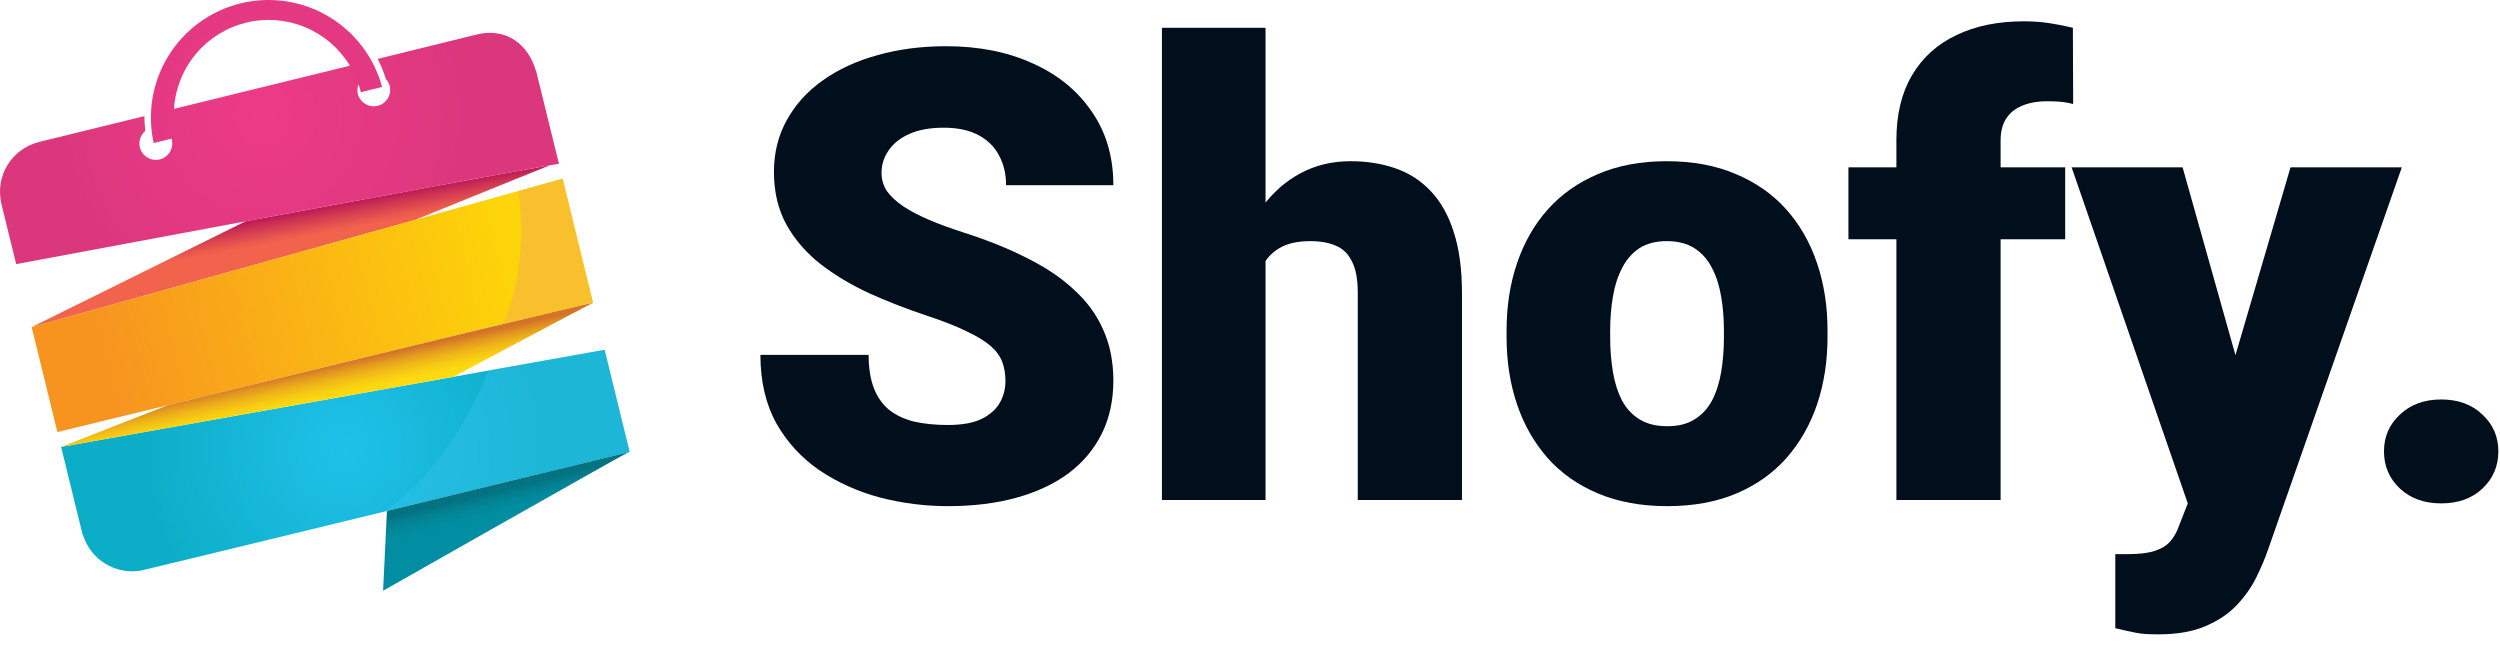
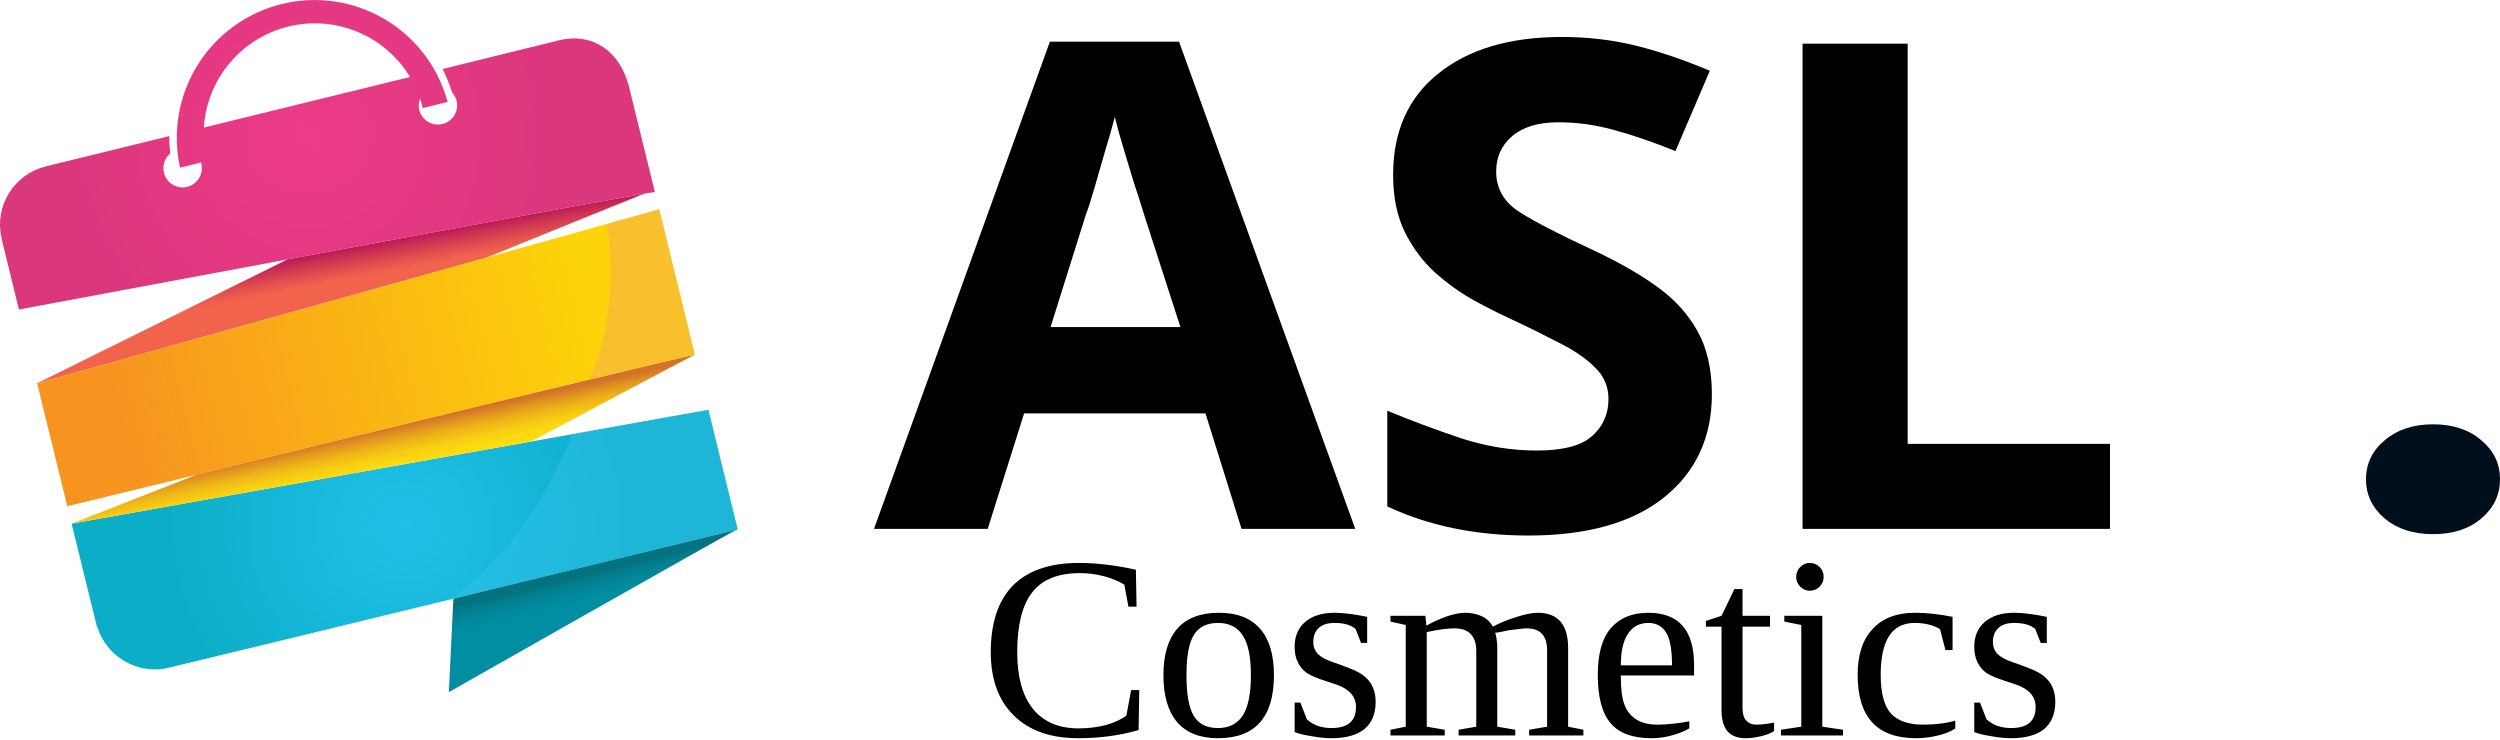
- <svg xmlns="http://www.w3.org/2000/svg" width="135" height="35" viewBox="0 0 135 35" fill="none">
-   <path d="M54.294 20.575C54.294 20.199 54.239 19.861 54.128 19.562C54.017 19.253 53.812 18.965 53.514 18.699C53.215 18.434 52.783 18.168 52.219 17.902C51.665 17.626 50.935 17.338 50.027 17.039C48.965 16.685 47.941 16.287 46.956 15.844C45.971 15.39 45.091 14.864 44.316 14.267C43.542 13.658 42.927 12.95 42.474 12.142C42.02 11.323 41.793 10.371 41.793 9.286C41.793 8.246 42.025 7.311 42.49 6.48C42.955 5.639 43.602 4.925 44.433 4.339C45.274 3.741 46.259 3.287 47.388 2.978C48.517 2.657 49.751 2.496 51.09 2.496C52.861 2.496 54.421 2.806 55.772 3.426C57.133 4.035 58.195 4.903 58.959 6.032C59.734 7.15 60.121 8.473 60.121 10H54.327C54.327 9.391 54.2 8.854 53.945 8.39C53.702 7.925 53.331 7.56 52.833 7.294C52.335 7.028 51.71 6.896 50.957 6.896C50.227 6.896 49.612 7.006 49.114 7.228C48.616 7.449 48.24 7.748 47.985 8.124C47.731 8.489 47.603 8.893 47.603 9.336C47.603 9.701 47.703 10.033 47.902 10.332C48.113 10.62 48.406 10.891 48.782 11.146C49.17 11.4 49.634 11.644 50.177 11.876C50.73 12.108 51.35 12.335 52.036 12.557C53.32 12.966 54.46 13.425 55.456 13.935C56.463 14.433 57.31 15.003 57.996 15.645C58.693 16.275 59.219 16.995 59.573 17.803C59.938 18.611 60.121 19.524 60.121 20.542C60.121 21.627 59.911 22.59 59.49 23.431C59.07 24.272 58.467 24.986 57.681 25.572C56.895 26.148 55.954 26.585 54.858 26.884C53.763 27.183 52.54 27.332 51.19 27.332C49.95 27.332 48.727 27.177 47.52 26.867C46.325 26.546 45.241 26.059 44.267 25.406C43.293 24.742 42.512 23.895 41.926 22.866C41.35 21.826 41.062 20.592 41.062 19.164H46.906C46.906 19.872 47 20.47 47.188 20.957C47.377 21.444 47.653 21.837 48.019 22.136C48.384 22.424 48.832 22.634 49.363 22.767C49.895 22.888 50.503 22.949 51.19 22.949C51.931 22.949 52.529 22.844 52.982 22.634C53.436 22.412 53.768 22.125 53.978 21.77C54.189 21.405 54.294 21.007 54.294 20.575Z" fill="#010F1C" />
-   <path d="M68.339 1.5V27H62.744V1.5H68.339ZM67.675 17.404L66.363 17.438C66.363 16.176 66.518 15.014 66.828 13.951C67.138 12.889 67.581 11.964 68.156 11.179C68.732 10.393 69.424 9.784 70.231 9.353C71.039 8.921 71.936 8.705 72.921 8.705C73.806 8.705 74.614 8.832 75.345 9.087C76.086 9.341 76.723 9.751 77.254 10.315C77.796 10.88 78.211 11.616 78.499 12.523C78.798 13.431 78.947 14.538 78.947 15.844V27H73.319V15.81C73.319 15.08 73.214 14.516 73.004 14.117C72.805 13.708 72.517 13.425 72.141 13.271C71.764 13.104 71.305 13.021 70.763 13.021C70.11 13.021 69.579 13.132 69.169 13.354C68.759 13.575 68.444 13.885 68.223 14.283C68.012 14.671 67.868 15.13 67.791 15.661C67.713 16.192 67.675 16.773 67.675 17.404Z" fill="#010F1C" />
-   <path d="M81.355 18.201V17.852C81.355 16.535 81.543 15.324 81.919 14.217C82.295 13.099 82.849 12.13 83.579 11.312C84.31 10.492 85.212 9.856 86.285 9.402C87.359 8.938 88.598 8.705 90.004 8.705C91.421 8.705 92.666 8.938 93.739 9.402C94.824 9.856 95.731 10.492 96.462 11.312C97.192 12.13 97.746 13.099 98.122 14.217C98.498 15.324 98.686 16.535 98.686 17.852V18.201C98.686 19.507 98.498 20.719 98.122 21.837C97.746 22.944 97.192 23.912 96.462 24.742C95.731 25.561 94.829 26.198 93.756 26.651C92.682 27.105 91.443 27.332 90.037 27.332C88.632 27.332 87.386 27.105 86.302 26.651C85.217 26.198 84.31 25.561 83.579 24.742C82.849 23.912 82.295 22.944 81.919 21.837C81.543 20.719 81.355 19.507 81.355 18.201ZM86.949 17.852V18.201C86.949 18.876 86.999 19.507 87.099 20.094C87.198 20.68 87.364 21.195 87.597 21.638C87.829 22.069 88.144 22.407 88.543 22.65C88.941 22.894 89.439 23.016 90.037 23.016C90.624 23.016 91.111 22.894 91.498 22.65C91.897 22.407 92.212 22.069 92.444 21.638C92.677 21.195 92.843 20.68 92.942 20.094C93.042 19.507 93.092 18.876 93.092 18.201V17.852C93.092 17.2 93.042 16.585 92.942 16.01C92.843 15.423 92.677 14.909 92.444 14.466C92.212 14.012 91.897 13.658 91.498 13.403C91.1 13.149 90.602 13.021 90.004 13.021C89.417 13.021 88.925 13.149 88.526 13.403C88.139 13.658 87.829 14.012 87.597 14.466C87.364 14.909 87.198 15.423 87.099 16.01C86.999 16.585 86.949 17.2 86.949 17.852Z" fill="#010F1C" />
-   <path d="M108.033 27H102.405V7.576C102.405 6.182 102.688 5.008 103.252 4.057C103.816 3.105 104.613 2.385 105.643 1.898C106.672 1.4 107.889 1.151 109.295 1.151C109.782 1.151 110.241 1.185 110.673 1.251C111.104 1.317 111.525 1.4 111.935 1.5L111.951 5.617C111.752 5.562 111.547 5.523 111.337 5.501C111.127 5.479 110.867 5.468 110.557 5.468C110.014 5.468 109.555 5.551 109.179 5.717C108.802 5.872 108.515 6.11 108.315 6.431C108.127 6.741 108.033 7.122 108.033 7.576V27ZM111.52 9.037V12.922H99.815V9.037H111.52Z" fill="#010F1C" />
-   <path d="M119.04 24.892L123.688 9.037H129.698L122.477 29.673C122.322 30.127 122.117 30.614 121.862 31.134C121.608 31.665 121.259 32.169 120.816 32.645C120.374 33.12 119.804 33.508 119.106 33.807C118.42 34.105 117.568 34.255 116.55 34.255C116.007 34.255 115.609 34.227 115.354 34.172C115.111 34.128 114.735 34.045 114.226 33.923V29.922C114.369 29.922 114.491 29.922 114.591 29.922C114.701 29.922 114.823 29.922 114.956 29.922C115.554 29.922 116.03 29.861 116.384 29.739C116.749 29.617 117.026 29.44 117.214 29.208C117.413 28.976 117.568 28.693 117.679 28.361L119.04 24.892ZM117.861 9.037L121.397 21.605L122.012 27.531H118.26L111.868 9.037H117.861Z" fill="#010F1C" />
-   <path d="M128.735 24.377C128.735 23.58 129.023 22.916 129.599 22.385C130.174 21.842 130.916 21.571 131.823 21.571C132.742 21.571 133.483 21.842 134.048 22.385C134.623 22.916 134.911 23.58 134.911 24.377C134.911 25.174 134.623 25.843 134.048 26.386C133.483 26.917 132.742 27.183 131.823 27.183C130.916 27.183 130.174 26.917 129.599 26.386C129.023 25.843 128.735 25.174 128.735 24.377Z" fill="#010F1C" />
-   <path d="M13.266 11.947L1.709 17.663L22.418 11.874C26.565 10.184 29.703 8.923 29.703 8.922C27.753 9.259 20.168 10.665 13.266 11.947Z" fill="url(#paint0_linear_2078_842)" />
-   <path d="M3.299 24.133C3.299 24.133 3.946 26.767 4.464 28.883C4.469 28.882 4.474 28.882 4.479 28.883C4.677 29.53 5.105 30.083 5.681 30.438C6.258 30.794 6.944 30.927 7.612 30.812C7.619 30.825 34 24.407 34 24.407L32.648 18.889L3.299 24.133Z" fill="url(#paint1_radial_2078_842)" />
-   <path d="M20.979 27.568L20.893 27.619L20.687 31.899C20.687 31.899 32.972 24.926 33.935 24.418C33.236 24.589 27.134 26.073 20.979 27.568Z" fill="url(#paint2_linear_2078_842)" />
-   <path d="M1.709 17.663L3.099 23.33C3.099 23.33 32.007 16.284 32.022 16.346C32.037 16.409 30.379 9.645 30.379 9.645L1.709 17.663Z" fill="url(#paint3_linear_2078_842)" />
-   <path d="M3.297 24.134L24.486 20.346C28.75 18.075 32.017 16.341 32.022 16.351C32.011 16.303 17.534 19.818 9.069 21.876L3.297 24.134Z" fill="url(#paint4_linear_2078_842)" />
-   <path opacity="0.4" d="M20.812 27.61C27.59 25.959 33.998 24.403 33.998 24.403L32.648 18.889L26.369 20.011C25.091 23.272 23.145 25.914 20.812 27.61Z" fill="#37C4EE" />
-   <path d="M27.182 17.492C30.067 16.799 32.019 16.337 32.022 16.355C32.039 16.423 30.379 9.654 30.379 9.654L27.971 10.326C28.316 12.292 28.183 15.11 27.182 17.492Z" fill="#F9C02E" />
-   <path d="M28.934 3.812C28.538 2.435 27.376 1.467 25.75 1.861L20.397 3.18C20.575 3.53 20.723 3.895 20.838 4.271C20.937 4.375 21.008 4.502 21.044 4.64C21.072 4.753 21.077 4.87 21.06 4.985C21.042 5.1 21.003 5.211 20.942 5.31C20.882 5.41 20.803 5.497 20.71 5.566C20.616 5.635 20.51 5.685 20.397 5.713C20.284 5.741 20.166 5.747 20.051 5.729C19.936 5.712 19.826 5.672 19.726 5.612C19.626 5.552 19.54 5.473 19.471 5.379C19.401 5.285 19.352 5.179 19.323 5.066C19.282 4.895 19.295 4.716 19.361 4.553C19.409 4.692 19.452 4.834 19.488 4.98L20.633 4.696C20.2 3.094 19.158 1.725 17.729 0.882C16.3 0.038 14.598 -0.212 12.986 0.183C11.374 0.579 9.982 1.59 9.106 2.999C8.23 4.408 7.94 6.105 8.299 7.725L9.272 7.486C9.272 7.499 9.272 7.513 9.282 7.527H9.274C9.313 7.68 9.311 7.842 9.267 7.994C9.223 8.146 9.139 8.284 9.023 8.393C8.908 8.501 8.766 8.577 8.611 8.612C8.457 8.647 8.295 8.64 8.145 8.592C7.994 8.543 7.858 8.455 7.753 8.337C7.648 8.219 7.576 8.074 7.546 7.918C7.515 7.763 7.527 7.602 7.58 7.452C7.633 7.303 7.725 7.17 7.846 7.069C7.815 6.803 7.799 6.537 7.798 6.27L2.105 7.666C2.105 7.666 2.105 7.666 2.105 7.673H2.098C1.398 7.845 0.793 8.285 0.413 8.898C0.033 9.511 -0.091 10.248 0.067 10.952H0.061L0.873 14.262C0.873 14.262 30.165 8.782 30.184 8.848L28.946 3.807L28.934 3.812ZM13.289 1.223C14.349 0.963 15.465 1.049 16.474 1.467C17.482 1.885 18.331 2.614 18.896 3.548L9.395 5.879C9.463 4.79 9.878 3.751 10.579 2.913C11.279 2.075 12.229 1.483 13.289 1.223Z" fill="url(#paint5_radial_2078_842)" />
-   <defs>
+ <svg xmlns="http://www.w3.org/2000/svg" width="115.223" height="34.081" viewBox="0 0 115.223 34.081" fill="none" version="1.1" id="svg33">
+   <path d="m 109.047,22.088 c 0,-0.719 0.288,-1.318 0.864,-1.798 0.575,-0.489 1.317,-0.734 2.224,-0.734 0.919,0 1.66,0.245 2.225,0.734 0.575,0.479 0.863,1.078 0.863,1.798 0,0.719 -0.288,1.323 -0.863,1.812 -0.565,0.479 -1.306,0.719 -2.225,0.719 -0.907,0 -1.649,-0.24 -2.224,-0.719 -0.576,-0.489 -0.864,-1.093 -0.864,-1.812 z" fill="#010f1c" id="path6" style="stroke-width:0.95" />
+   <path d="M 13.266,11.947 1.709,17.663 22.418,11.874 C 26.565,10.184 29.703,8.923 29.703,8.922 27.753,9.259 20.168,10.665 13.266,11.947 Z" fill="url(#paint0_linear_2078_842)" id="path7" style="fill:url(#paint0_linear_2078_842)" />
+   <path d="m 3.299,24.133 c 0,0 0.647,2.634 1.166,4.75 0.005,-8e-4 0.01,-8e-4 0.014,0 0.199,0.647 0.626,1.2 1.203,1.556 0.577,0.355 1.263,0.488 1.931,0.374 C 7.619,30.825 34,24.407 34,24.407 l -1.351,-5.518 z" fill="url(#paint1_radial_2078_842)" id="path8" style="fill:url(#paint1_radial_2078_842)" />
+   <path d="m 20.979,27.568 -0.086,0.051 -0.205,4.279 c 0,0 12.285,-6.973 13.248,-7.481 -0.699,0.171 -6.802,1.655 -12.956,3.15 z" fill="url(#paint2_linear_2078_842)" id="path9" style="fill:url(#paint2_linear_2078_842)" />
+   <path d="m 1.709,17.663 1.391,5.667 c 0,0 28.907,-7.046 28.923,-6.983 0.015,0.063 -1.643,-6.701 -1.643,-6.701 z" fill="url(#paint3_linear_2078_842)" id="path10" style="fill:url(#paint3_linear_2078_842)" />
+   <path d="M 3.297,24.134 24.486,20.346 c 4.264,-2.272 7.531,-4.005 7.536,-3.996 -0.011,-0.047 -14.489,3.467 -22.953,5.525 z" fill="url(#paint4_linear_2078_842)" id="path11" style="fill:url(#paint4_linear_2078_842)" />
+   <path opacity="0.4" d="M 20.812,27.61 C 27.59,25.959 33.998,24.403 33.998,24.403 l -1.349,-5.514 -6.28,1.121 c -1.278,3.262 -3.224,5.903 -5.557,7.6 z" fill="#37c4ee" id="path12" />
+   <path d="m 27.182,17.492 c 2.885,-0.693 4.837,-1.155 4.84,-1.138 0.017,0.069 -1.643,-6.701 -1.643,-6.701 L 27.971,10.326 c 0.345,1.966 0.213,4.784 -0.789,7.166 z" fill="#f9c02e" id="path13" />
+   <path d="m 28.934,3.812 c -0.396,-1.377 -1.558,-2.346 -3.184,-1.951 l -5.354,1.319 c 0.178,0.351 0.326,0.716 0.442,1.092 0.099,0.103 0.169,0.23 0.205,0.369 0.028,0.113 0.033,0.23 0.016,0.345 -0.017,0.115 -0.057,0.226 -0.117,0.325 -0.06,0.1 -0.139,0.187 -0.233,0.256 -0.094,0.069 -0.2,0.119 -0.313,0.147 -0.113,0.028 -0.23,0.033 -0.345,0.016 -0.115,-0.017 -0.226,-0.057 -0.325,-0.117 -0.1,-0.06 -0.186,-0.139 -0.256,-0.233 -0.069,-0.094 -0.119,-0.2 -0.147,-0.313 -0.042,-0.171 -0.028,-0.351 0.038,-0.513 0.047,0.14 0.09,0.281 0.126,0.427 l 1.145,-0.283 c -0.432,-1.602 -1.475,-2.971 -2.904,-3.815 -1.429,-0.843 -3.131,-1.094 -4.743,-0.698 -1.612,0.396 -3.004,1.406 -3.88,2.816 -0.876,1.409 -1.165,3.106 -0.807,4.726 l 0.974,-0.239 c 0,0.013 0,0.028 0.009,0.041 H 9.274 c 0.04,0.153 0.037,0.315 -0.007,0.467 -0.044,0.152 -0.128,0.29 -0.243,0.399 -0.115,0.109 -0.258,0.185 -0.412,0.22 -0.155,0.035 -0.316,0.028 -0.467,-0.02 -0.151,-0.048 -0.286,-0.136 -0.391,-0.255 -0.105,-0.118 -0.177,-0.263 -0.207,-0.419 -0.03,-0.156 -0.019,-0.316 0.034,-0.466 0.053,-0.149 0.145,-0.282 0.266,-0.384 -0.031,-0.265 -0.047,-0.532 -0.048,-0.799 l -5.693,1.397 c 0,0 0,0 0,0.006 H 2.098 c -0.7,0.172 -1.305,0.612 -1.685,1.225 -0.38,0.613 -0.504,1.35 -0.347,2.054 h -0.006 l 0.812,3.31 c 0,0 29.292,-5.48 29.311,-5.413 l -1.238,-5.041 z M 13.289,1.223 c 1.06,-0.26 2.176,-0.175 3.185,0.244 1.009,0.418 1.857,1.147 2.423,2.081 l -9.502,2.331 c 0.069,-1.09 0.483,-2.129 1.184,-2.966 0.701,-0.838 1.65,-1.43 2.71,-1.69 z" fill="url(#paint5_radial_2078_842)" id="path14" style="fill:url(#paint5_radial_2078_842)" />
+   <defs id="defs33">
    <linearGradient id="paint0_linear_2078_842" x1="16.533" y1="17.655" x2="14.604" y2="7.449" gradientUnits="userSpaceOnUse">
-       <stop offset="0.46" stop-color="#F1634C" />
-       <stop offset="0.49" stop-color="#E8574E" />
-       <stop offset="0.55" stop-color="#D03652" />
-       <stop offset="0.59" stop-color="#BE1E55" />
+       <stop offset="0.46" stop-color="#F1634C" id="stop14" />
+       <stop offset="0.49" stop-color="#E8574E" id="stop15" />
+       <stop offset="0.55" stop-color="#D03652" id="stop16" />
+       <stop offset="0.59" stop-color="#BE1E55" id="stop17" />
    </linearGradient>
-     <radialGradient id="paint1_radial_2078_842" cx="0" cy="0" r="1" gradientUnits="userSpaceOnUse" gradientTransform="translate(18.6505 24.2605) rotate(-13.79) scale(10.8551 10.8551)">
-       <stop stop-color="#20C1E9" />
-       <stop offset="1" stop-color="#0CAEC7" />
+     <radialGradient id="paint1_radial_2078_842" cx="0" cy="0" r="1" gradientUnits="userSpaceOnUse" gradientTransform="matrix(10.54221,-2.587465,2.587465,10.54221,18.6505,24.2605)">
+       <stop stop-color="#20C1E9" id="stop18" />
+       <stop offset="1" stop-color="#0CAEC7" id="stop19" />
    </radialGradient>
    <linearGradient id="paint2_linear_2078_842" x1="27.504" y1="28.939" x2="26.541" y2="25.014" gradientUnits="userSpaceOnUse">
-       <stop offset="0.3" stop-color="#018EA2" />
-       <stop offset="0.41" stop-color="#018A9E" />
-       <stop offset="0.53" stop-color="#038091" />
-       <stop offset="0.63" stop-color="#047280" />
+       <stop offset="0.3" stop-color="#018EA2" id="stop20" />
+       <stop offset="0.41" stop-color="#018A9E" id="stop21" />
+       <stop offset="0.53" stop-color="#038091" id="stop22" />
+       <stop offset="0.63" stop-color="#047280" id="stop23" />
    </linearGradient>
    <linearGradient id="paint3_linear_2078_842" x1="27.076" y1="14.006" x2="5.568" y2="19.285" gradientUnits="userSpaceOnUse">
-       <stop stop-color="#FDD309" />
-       <stop offset="1" stop-color="#F79420" />
+       <stop stop-color="#FDD309" id="stop24" />
+       <stop offset="1" stop-color="#F79420" id="stop25" />
    </linearGradient>
    <linearGradient id="paint4_linear_2078_842" x1="18.226" y1="22.798" x2="17.522" y2="19.601" gradientUnits="userSpaceOnUse">
-       <stop offset="0.33" stop-color="#FFDD0F" />
-       <stop offset="0.45" stop-color="#FDD910" />
-       <stop offset="0.56" stop-color="#F8CC13" />
-       <stop offset="0.69" stop-color="#EFB618" />
-       <stop offset="0.81" stop-color="#E3991F" />
-       <stop offset="0.94" stop-color="#D37328" />
+       <stop offset="0.33" stop-color="#FFDD0F" id="stop26" />
+       <stop offset="0.45" stop-color="#FDD910" id="stop27" />
+       <stop offset="0.56" stop-color="#F8CC13" id="stop28" />
+       <stop offset="0.69" stop-color="#EFB618" id="stop29" />
+       <stop offset="0.81" stop-color="#E3991F" id="stop30" />
+       <stop offset="0.94" stop-color="#D37328" id="stop31" />
    </linearGradient>
-     <radialGradient id="paint5_radial_2078_842" cx="0" cy="0" r="1" gradientUnits="userSpaceOnUse" gradientTransform="translate(14.2255 6.24045) rotate(-13.79) scale(11.4313 11.4313)">
-       <stop stop-color="#ED3B87" />
-       <stop offset="1" stop-color="#DB377D" />
+     <radialGradient id="paint5_radial_2078_842" cx="0" cy="0" r="1" gradientUnits="userSpaceOnUse" gradientTransform="matrix(11.1018,-2.72481,2.72481,11.1018,14.2255,6.24045)">
+       <stop stop-color="#ED3B87" id="stop32" />
+       <stop offset="1" stop-color="#DB377D" id="stop33" />
    </radialGradient>
  </defs>
+   <text xml:space="preserve" style="font-size:31.732px;fill:#000000;stroke-width:1.082" x="39.759" y="24.694" id="text48" transform="scale(1.0132,0.9869725)">
+     <tspan id="tspan48" x="39.759" y="24.694" style="font-style:normal;font-variant:normal;font-weight:bold;font-stretch:normal;font-family:sans-serif;-inkscape-font-specification:sans-serif;stroke-width:1.082">ASL</tspan>
+     <tspan x="39.759" y="64.359" id="tspan49" style="stroke-width:1.082" />
+   </text>
+   <text xml:space="preserve" style="font-size:12px;fill:#000000" x="45.166" y="33.9" id="text50">
+     <tspan id="tspan50" x="45.166" y="33.9" style="font-size:12px">Cosmetics</tspan>
+   </text>
</svg>
